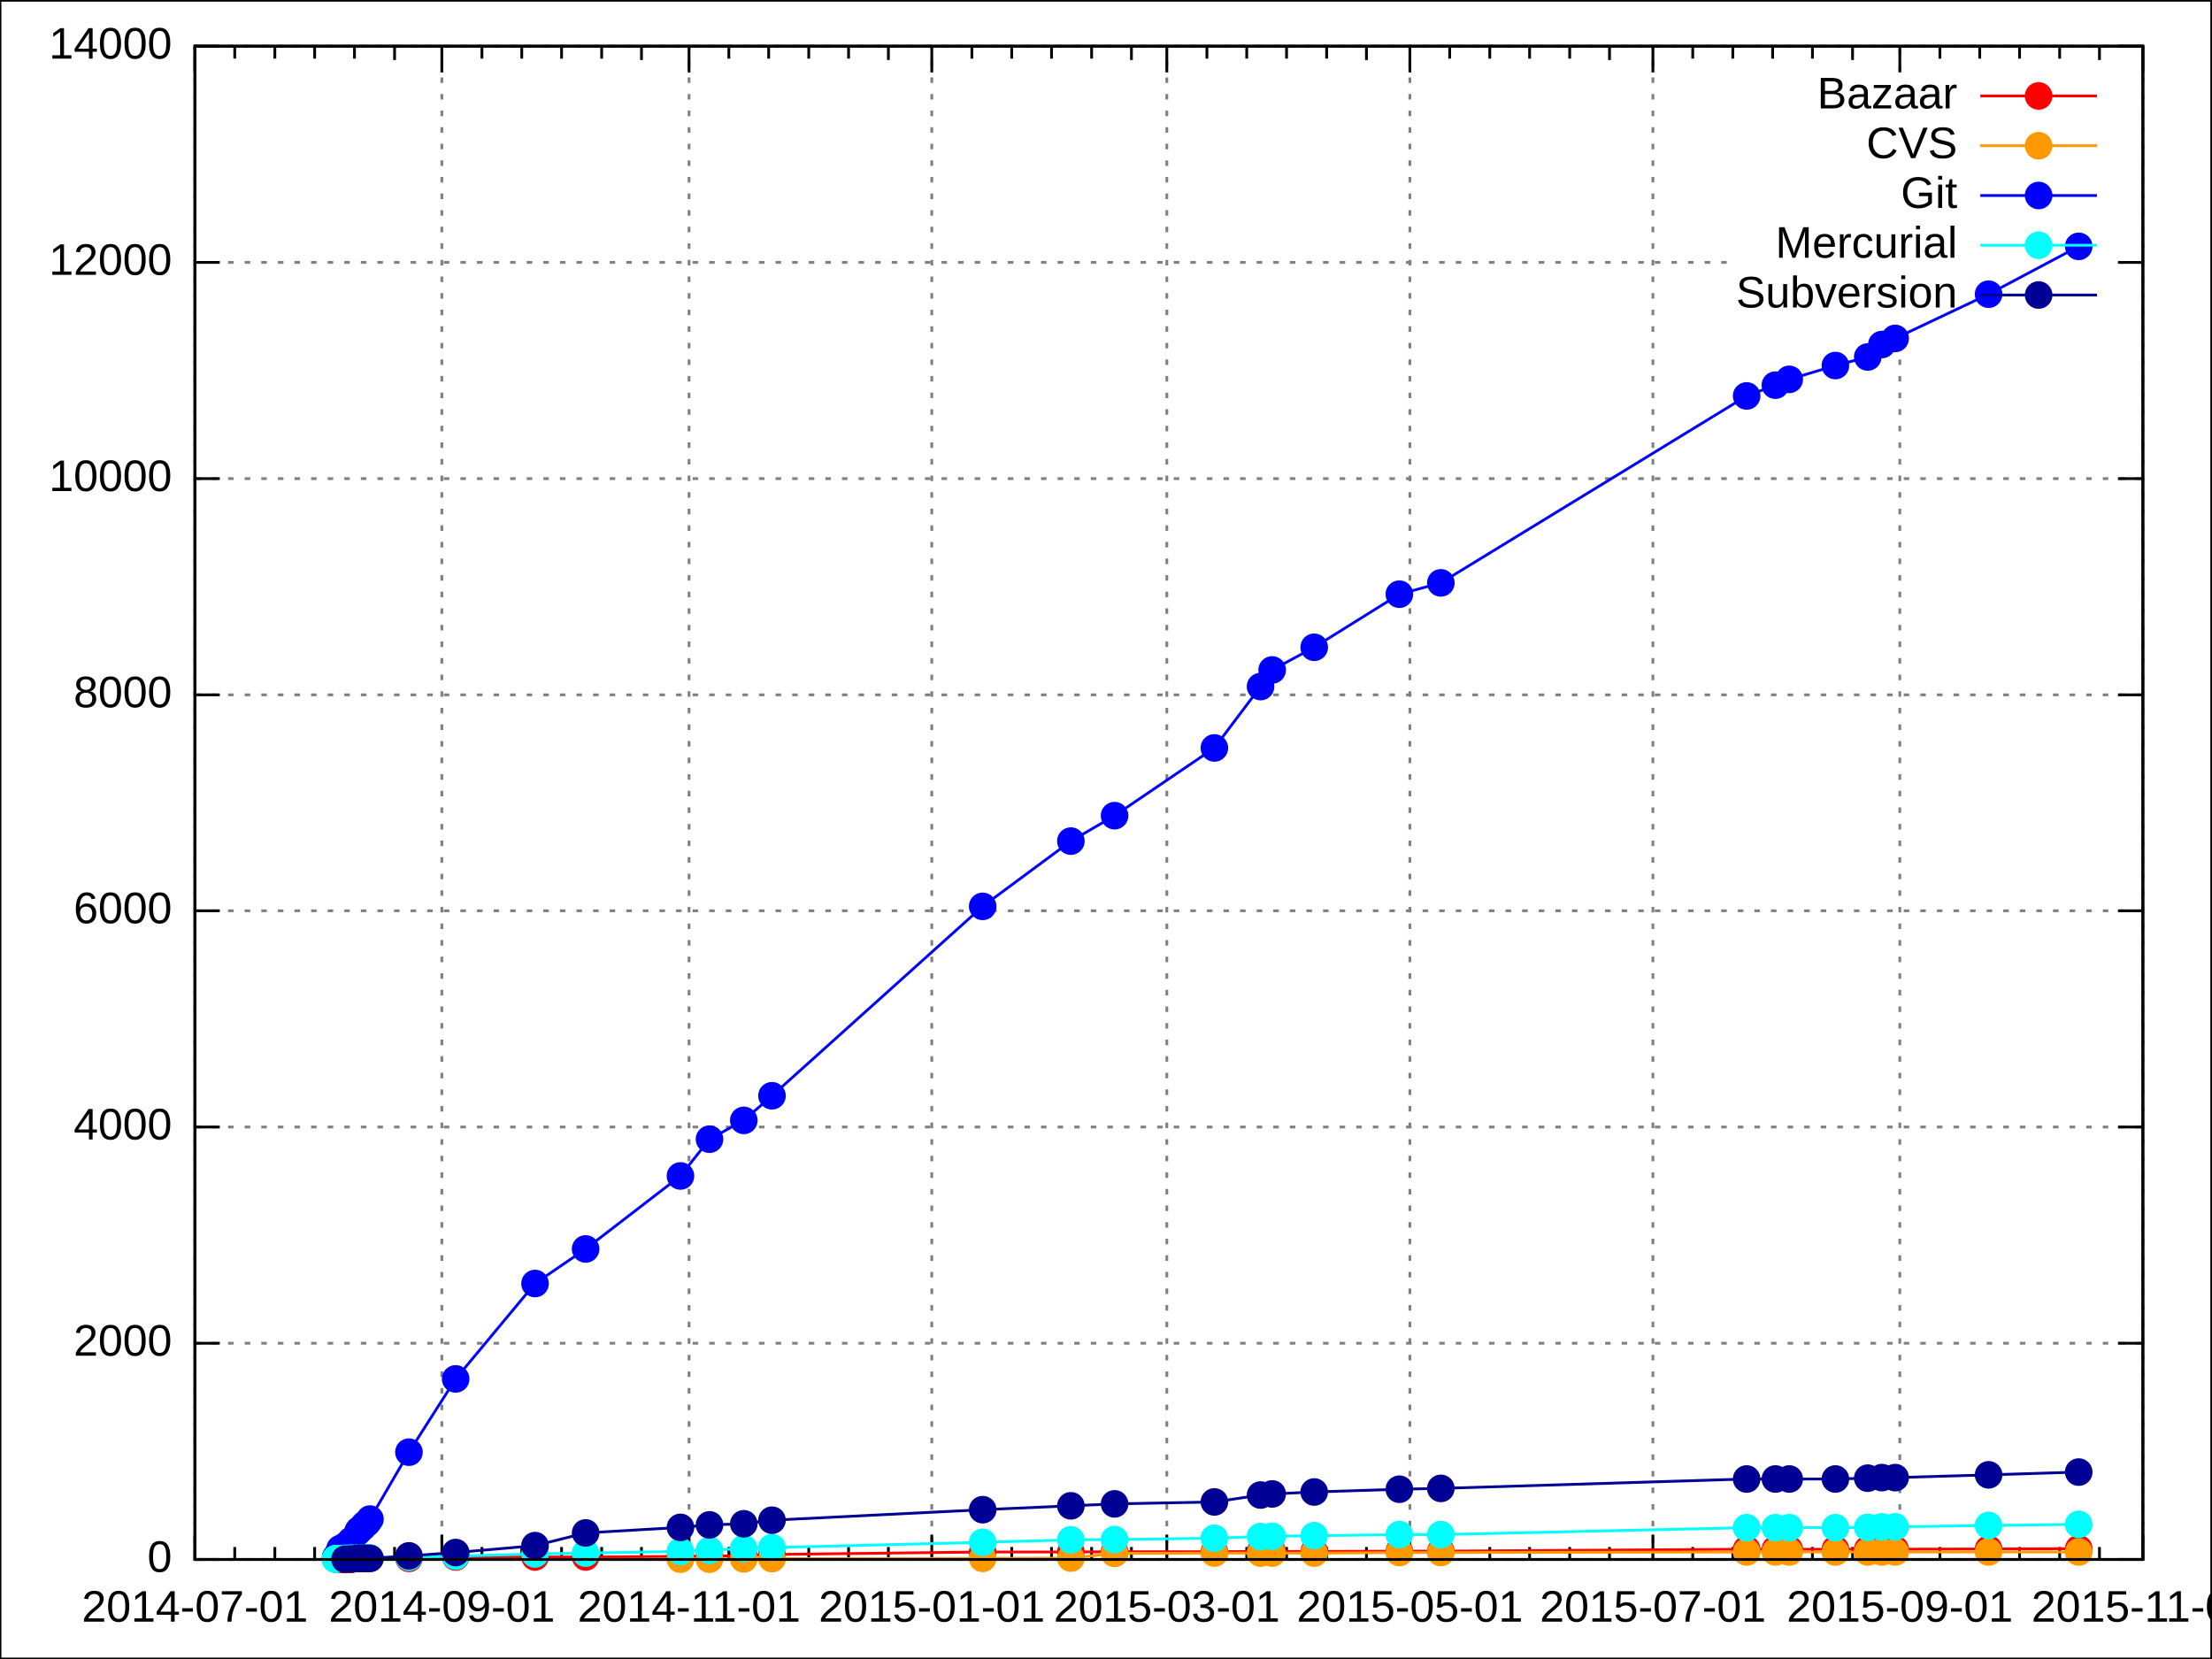
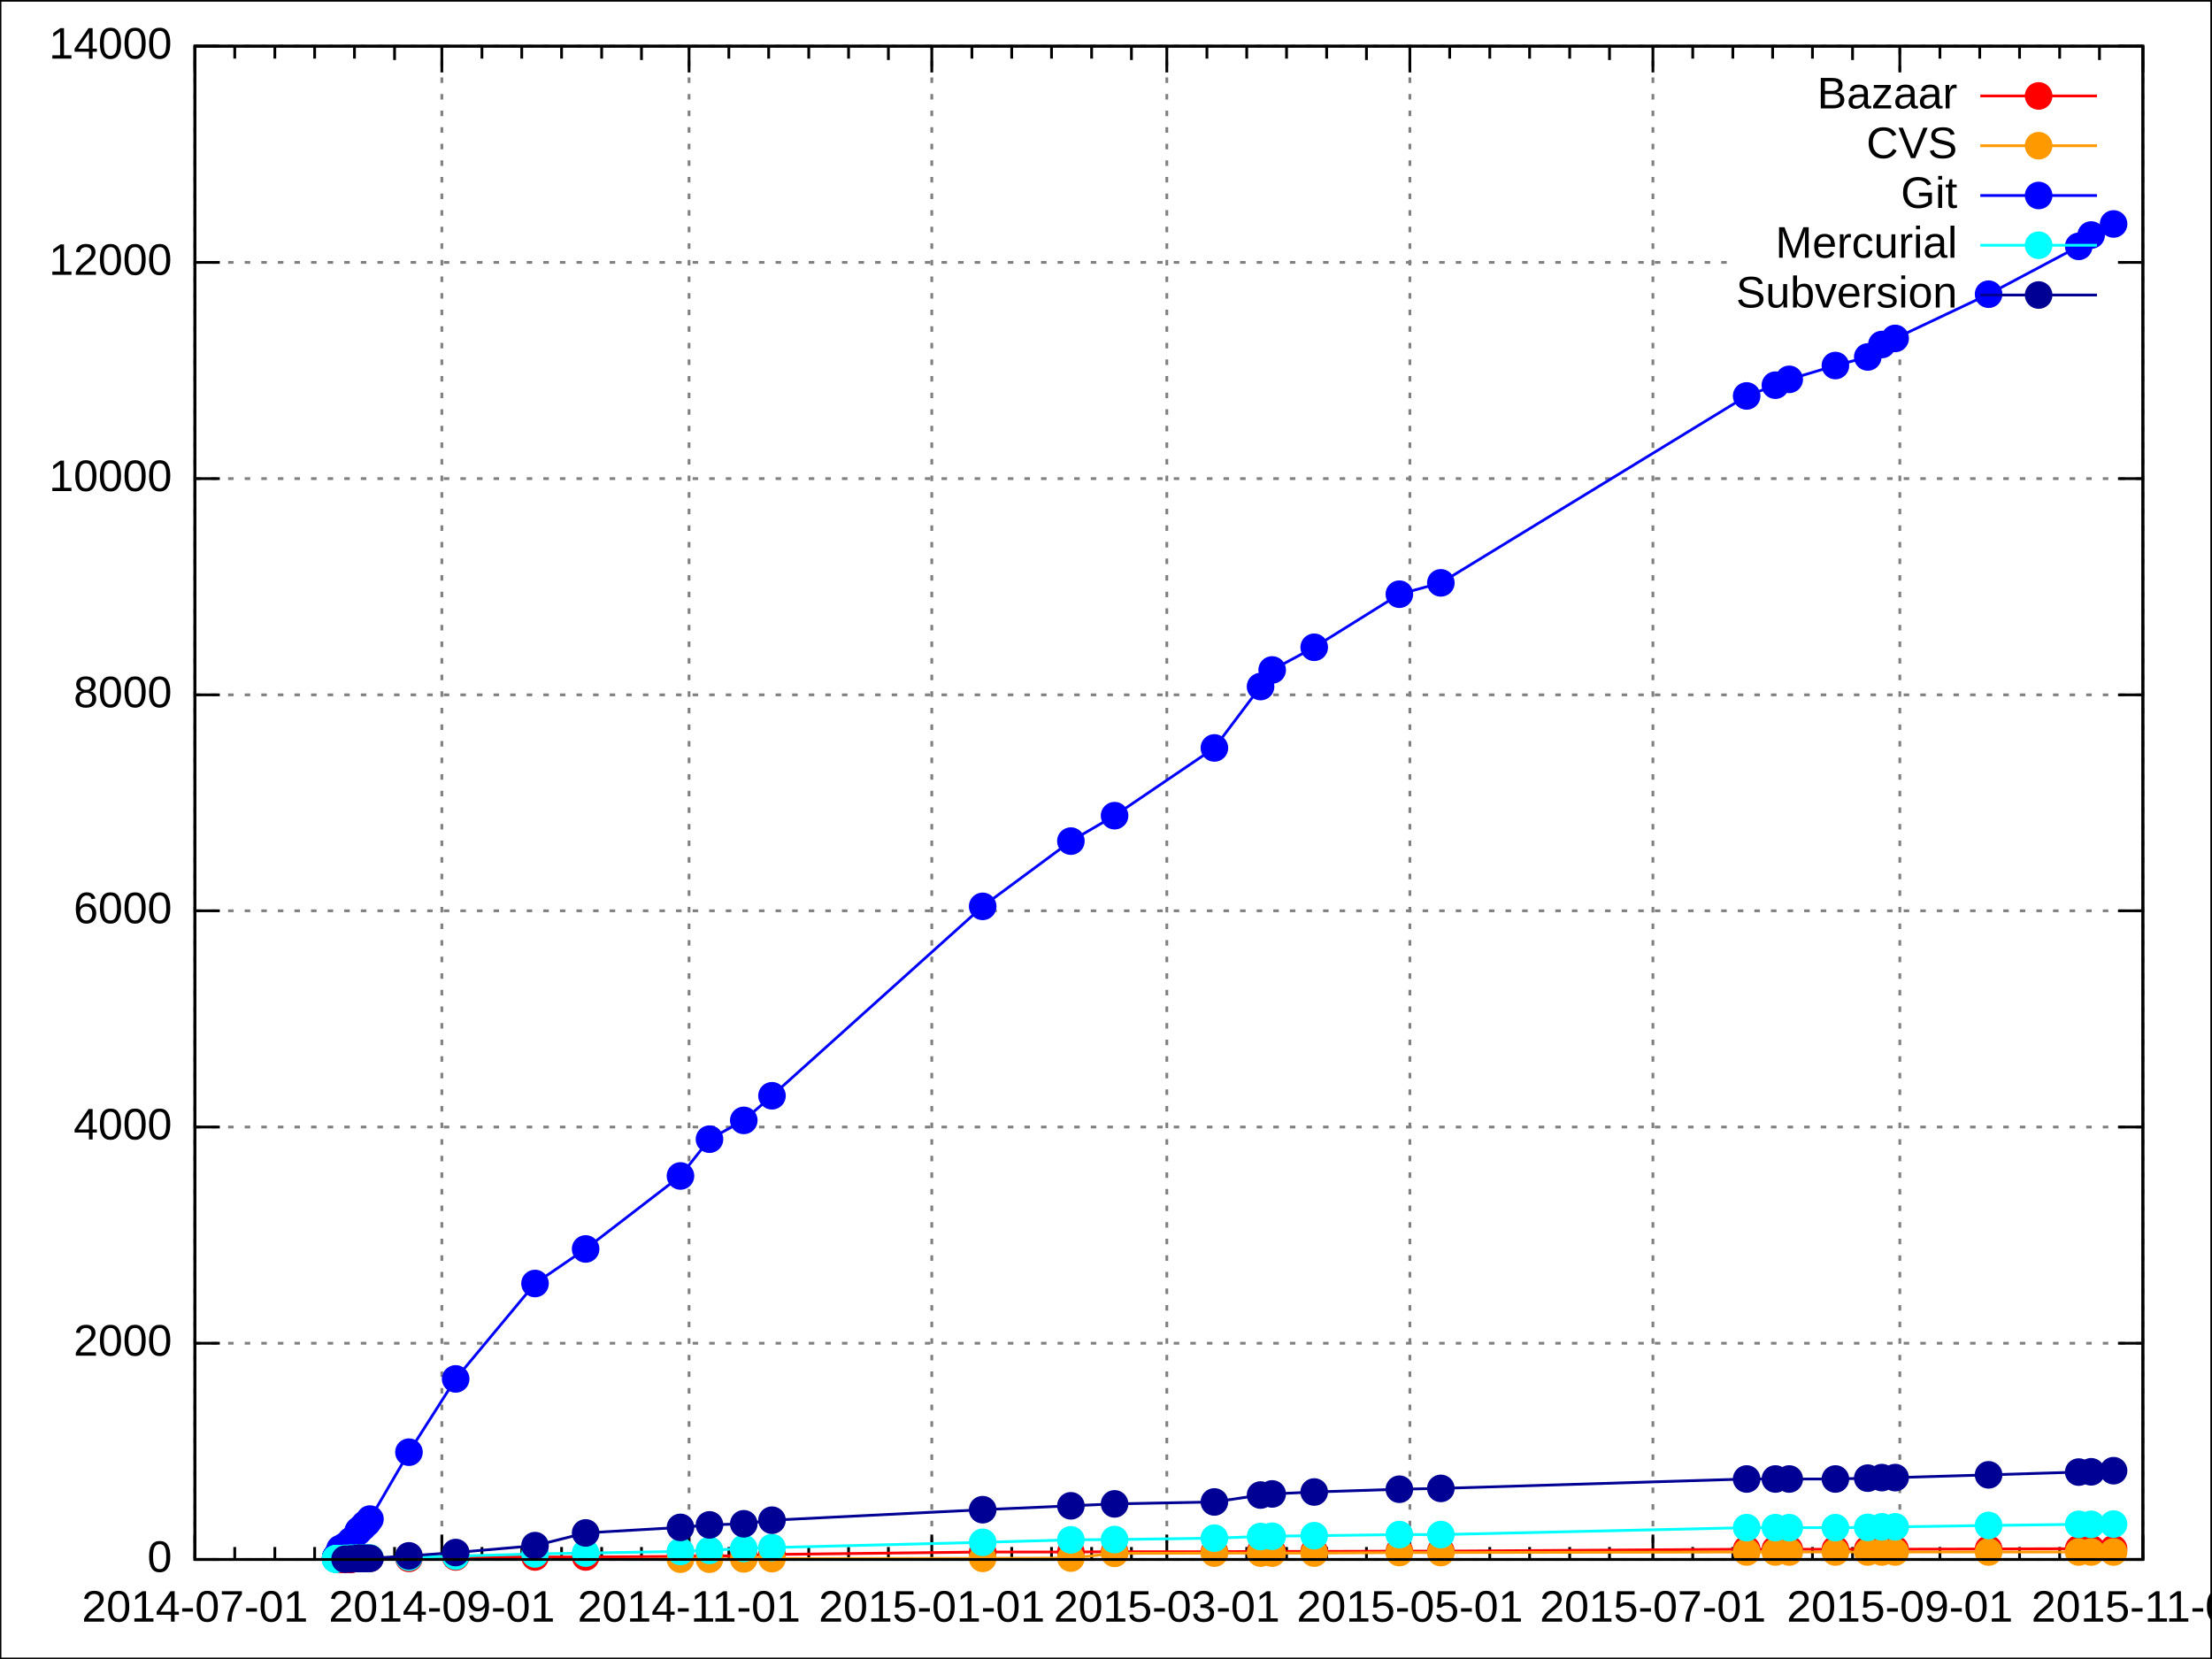
<svg xmlns="http://www.w3.org/2000/svg" xmlns:xlink="http://www.w3.org/1999/xlink" width="800" height="600" viewBox="0 0 800 600">
  <g id="gnuplot_canvas">
    <rect x="0" y="0" width="800" height="600" fill="none" />
    <defs>
      <circle id="gpDot" r="0.5" stroke-width="0.5" />
      <path id="gpPt0" stroke-width="0.222" stroke="currentColor" d="M-1,0 h2 M0,-1 v2" />
      <path id="gpPt1" stroke-width="0.222" stroke="currentColor" d="M-1,-1 L1,1 M1,-1 L-1,1" />
      <path id="gpPt2" stroke-width="0.222" stroke="currentColor" d="M-1,0 L1,0 M0,-1 L0,1 M-1,-1 L1,1 M-1,1 L1,-1" />
      <rect id="gpPt3" stroke-width="0.222" stroke="currentColor" x="-1" y="-1" width="2" height="2" />
      <rect id="gpPt4" stroke-width="0.222" stroke="currentColor" fill="currentColor" x="-1" y="-1" width="2" height="2" />
      <circle id="gpPt5" stroke-width="0.222" stroke="currentColor" cx="0" cy="0" r="1" />
      <use xlink:href="#gpPt5" id="gpPt6" fill="currentColor" stroke="none" />
      <path id="gpPt7" stroke-width="0.222" stroke="currentColor" d="M0,-1.33 L-1.33,0.67 L1.33,0.67 z" />
      <use xlink:href="#gpPt7" id="gpPt8" fill="currentColor" stroke="none" />
      <use xlink:href="#gpPt7" id="gpPt9" stroke="currentColor" transform="rotate(180)" />
      <use xlink:href="#gpPt9" id="gpPt10" fill="currentColor" stroke="none" />
      <use xlink:href="#gpPt3" id="gpPt11" stroke="currentColor" transform="rotate(45)" />
      <use xlink:href="#gpPt11" id="gpPt12" fill="currentColor" stroke="none" />
    </defs>
    <g style="fill:none; color:white; stroke:currentColor; stroke-width:1.00; stroke-linecap:butt; stroke-linejoin:miter">
</g>
    <g style="fill:none; color:black; stroke:currentColor; stroke-width:1.00; stroke-linecap:butt; stroke-linejoin:miter">
      <g style="stroke:none; shape-rendering:crispEdges">
        <polygon fill="rgb(255, 255, 255)" points="0.0,600.0 799.9,600.0 799.9,0.1 0.0,0.1 " />
      </g>
      <path stroke="black" d="M0.0,600.0 L0.0,0.1 L799.9,0.1 L799.9,600.0 L0.0,600.0  h0.01" />
    </g>
    <g style="fill:none; color:gray; stroke:currentColor; stroke-width:1.00; stroke-linecap:butt; stroke-linejoin:miter">
      <path stroke="gray" stroke-dasharray=" 2,4" class="gridline" d="M70.5,564.0 L775.0,564.0  h0.01" />
    </g>
    <g style="fill:none; color:black; stroke:currentColor; stroke-width:1.00; stroke-linecap:butt; stroke-linejoin:miter">
      <path stroke="black" d="M70.5,564.0 L79.5,564.0 M775.0,564.0 L766.0,564.0  h0.01" />
      <g transform="translate(62.2,568.5)" style="stroke:none; fill:black; font-family:Arial; font-size:12.00pt; text-anchor:end">
        <text> 0</text>
      </g>
    </g>
    <g style="fill:none; color:gray; stroke:currentColor; stroke-width:1.00; stroke-linecap:butt; stroke-linejoin:miter">
      <path stroke="gray" stroke-dasharray=" 2,4" class="gridline" d="M70.5,485.8 L775.0,485.8  h0.01" />
    </g>
    <g style="fill:none; color:black; stroke:currentColor; stroke-width:1.00; stroke-linecap:butt; stroke-linejoin:miter">
      <path stroke="black" d="M70.5,485.8 L79.5,485.8 M775.0,485.8 L766.0,485.8  h0.01" />
      <g transform="translate(62.2,490.3)" style="stroke:none; fill:black; font-family:Arial; font-size:12.00pt; text-anchor:end">
        <text> 2000</text>
      </g>
    </g>
    <g style="fill:none; color:gray; stroke:currentColor; stroke-width:1.00; stroke-linecap:butt; stroke-linejoin:miter">
      <path stroke="gray" stroke-dasharray=" 2,4" class="gridline" d="M70.5,407.6 L775.0,407.6  h0.01" />
    </g>
    <g style="fill:none; color:black; stroke:currentColor; stroke-width:1.00; stroke-linecap:butt; stroke-linejoin:miter">
      <path stroke="black" d="M70.5,407.6 L79.5,407.6 M775.0,407.6 L766.0,407.6  h0.01" />
      <g transform="translate(62.2,412.1)" style="stroke:none; fill:black; font-family:Arial; font-size:12.00pt; text-anchor:end">
        <text> 4000</text>
      </g>
    </g>
    <g style="fill:none; color:gray; stroke:currentColor; stroke-width:1.00; stroke-linecap:butt; stroke-linejoin:miter">
      <path stroke="gray" stroke-dasharray=" 2,4" class="gridline" d="M70.5,329.4 L775.0,329.4  h0.01" />
    </g>
    <g style="fill:none; color:black; stroke:currentColor; stroke-width:1.00; stroke-linecap:butt; stroke-linejoin:miter">
      <path stroke="black" d="M70.5,329.4 L79.5,329.4 M775.0,329.4 L766.0,329.4  h0.01" />
      <g transform="translate(62.2,333.9)" style="stroke:none; fill:black; font-family:Arial; font-size:12.00pt; text-anchor:end">
        <text> 6000</text>
      </g>
    </g>
    <g style="fill:none; color:gray; stroke:currentColor; stroke-width:1.00; stroke-linecap:butt; stroke-linejoin:miter">
      <path stroke="gray" stroke-dasharray=" 2,4" class="gridline" d="M70.5,251.3 L775.0,251.3  h0.01" />
    </g>
    <g style="fill:none; color:black; stroke:currentColor; stroke-width:1.00; stroke-linecap:butt; stroke-linejoin:miter">
      <path stroke="black" d="M70.5,251.3 L79.5,251.3 M775.0,251.3 L766.0,251.3  h0.01" />
      <g transform="translate(62.2,255.8)" style="stroke:none; fill:black; font-family:Arial; font-size:12.00pt; text-anchor:end">
        <text> 8000</text>
      </g>
    </g>
    <g style="fill:none; color:gray; stroke:currentColor; stroke-width:1.00; stroke-linecap:butt; stroke-linejoin:miter">
      <path stroke="gray" stroke-dasharray=" 2,4" class="gridline" d="M70.5,173.1 L775.0,173.1  h0.01" />
    </g>
    <g style="fill:none; color:black; stroke:currentColor; stroke-width:1.00; stroke-linecap:butt; stroke-linejoin:miter">
      <path stroke="black" d="M70.5,173.1 L79.5,173.1 M775.0,173.1 L766.0,173.1  h0.01" />
      <g transform="translate(62.2,177.6)" style="stroke:none; fill:black; font-family:Arial; font-size:12.00pt; text-anchor:end">
        <text> 10000</text>
      </g>
    </g>
    <g style="fill:none; color:gray; stroke:currentColor; stroke-width:1.00; stroke-linecap:butt; stroke-linejoin:miter">
      <path stroke="gray" stroke-dasharray=" 2,4" class="gridline" d="M70.5,94.9 L624.9,94.9 M766.7,94.9 L775.0,94.9  h0.01" />
    </g>
    <g style="fill:none; color:black; stroke:currentColor; stroke-width:1.00; stroke-linecap:butt; stroke-linejoin:miter">
      <path stroke="black" d="M70.5,94.9 L79.5,94.9 M775.0,94.9 L766.0,94.9  h0.01" />
      <g transform="translate(62.2,99.4)" style="stroke:none; fill:black; font-family:Arial; font-size:12.00pt; text-anchor:end">
        <text> 12000</text>
      </g>
    </g>
    <g style="fill:none; color:gray; stroke:currentColor; stroke-width:1.00; stroke-linecap:butt; stroke-linejoin:miter">
      <path stroke="gray" stroke-dasharray=" 2,4" class="gridline" d="M70.5,16.7 L775.0,16.7  h0.01" />
    </g>
    <g style="fill:none; color:black; stroke:currentColor; stroke-width:1.00; stroke-linecap:butt; stroke-linejoin:miter">
      <path stroke="black" d="M70.5,16.7 L79.5,16.7 M775.0,16.7 L766.0,16.7  h0.01" />
      <g transform="translate(62.2,21.2)" style="stroke:none; fill:black; font-family:Arial; font-size:12.00pt; text-anchor:end">
        <text> 14000</text>
      </g>
    </g>
    <g style="fill:none; color:gray; stroke:currentColor; stroke-width:1.00; stroke-linecap:butt; stroke-linejoin:miter">
      <path stroke="gray" stroke-dasharray=" 2,4" class="gridline" d="M70.5,564.0 L70.5,16.7  h0.01" />
    </g>
    <g style="fill:none; color:black; stroke:currentColor; stroke-width:1.00; stroke-linecap:butt; stroke-linejoin:miter">
      <path stroke="black" d="M70.5,564.0 L70.5,555.0 M70.5,16.7 L70.5,25.7  h0.01" />
      <g transform="translate(70.5,586.5)" style="stroke:none; fill:black; font-family:Arial; font-size:12.00pt; text-anchor:middle">
        <text>2014-07-01</text>
      </g>
      <path stroke="black" d="M84.9,564.0 L84.9,559.5 M84.9,16.7 L84.9,21.2 M99.4,564.0 L99.4,559.5 M99.4,16.7 L99.4,21.2    M113.8,564.0 L113.8,559.5 M113.8,16.7 L113.8,21.2 M128.2,564.0 L128.2,559.5 M128.2,16.7 L128.2,21.2    M142.7,564.0 L142.7,559.5 M142.7,16.7 L142.7,21.2  h0.01" />
    </g>
    <g style="fill:none; color:gray; stroke:currentColor; stroke-width:1.00; stroke-linecap:butt; stroke-linejoin:miter">
      <path stroke="gray" stroke-dasharray=" 2,4" class="gridline" d="M159.8,564.0 L159.8,16.7  h0.01" />
    </g>
    <g style="fill:none; color:black; stroke:currentColor; stroke-width:1.00; stroke-linecap:butt; stroke-linejoin:miter">
      <path stroke="black" d="M159.8,564.0 L159.8,555.0 M159.8,16.7 L159.8,25.7  h0.01" />
      <g transform="translate(159.8,586.5)" style="stroke:none; fill:black; font-family:Arial; font-size:12.00pt; text-anchor:middle">
        <text>2014-09-01</text>
      </g>
      <path stroke="black" d="M174.3,564.0 L174.3,559.5 M174.3,16.7 L174.3,21.2 M188.7,564.0 L188.7,559.5 M188.7,16.7 L188.7,21.2    M203.1,564.0 L203.1,559.5 M203.1,16.7 L203.1,21.2 M217.6,564.0 L217.6,559.5 M217.6,16.7 L217.6,21.2    M232.0,564.0 L232.0,559.5 M232.0,16.7 L232.0,21.2  h0.01" />
    </g>
    <g style="fill:none; color:gray; stroke:currentColor; stroke-width:1.00; stroke-linecap:butt; stroke-linejoin:miter">
      <path stroke="gray" stroke-dasharray=" 2,4" class="gridline" d="M249.2,564.0 L249.2,16.7  h0.01" />
    </g>
    <g style="fill:none; color:black; stroke:currentColor; stroke-width:1.00; stroke-linecap:butt; stroke-linejoin:miter">
      <path stroke="black" d="M249.2,564.0 L249.2,555.0 M249.2,16.7 L249.2,25.7  h0.01" />
      <g transform="translate(249.2,586.5)" style="stroke:none; fill:black; font-family:Arial; font-size:12.00pt; text-anchor:middle">
        <text>2014-11-01</text>
      </g>
      <path stroke="black" d="M263.6,564.0 L263.6,559.5 M263.6,16.7 L263.6,21.2 M278.0,564.0 L278.0,559.5 M278.0,16.7 L278.0,21.2    M292.5,564.0 L292.5,559.5 M292.5,16.7 L292.5,21.2 M306.9,564.0 L306.9,559.5 M306.9,16.7 L306.9,21.2    M321.3,564.0 L321.3,559.5 M321.3,16.7 L321.3,21.2  h0.01" />
    </g>
    <g style="fill:none; color:gray; stroke:currentColor; stroke-width:1.00; stroke-linecap:butt; stroke-linejoin:miter">
      <path stroke="gray" stroke-dasharray=" 2,4" class="gridline" d="M337.0,564.0 L337.0,16.7  h0.01" />
    </g>
    <g style="fill:none; color:black; stroke:currentColor; stroke-width:1.00; stroke-linecap:butt; stroke-linejoin:miter">
      <path stroke="black" d="M337.0,564.0 L337.0,555.0 M337.0,16.7 L337.0,25.7  h0.01" />
      <g transform="translate(337.0,586.5)" style="stroke:none; fill:black; font-family:Arial; font-size:12.00pt; text-anchor:middle">
        <text>2015-01-01</text>
      </g>
      <path stroke="black" d="M351.5,564.0 L351.5,559.5 M351.5,16.7 L351.5,21.2 M365.9,564.0 L365.9,559.5 M365.9,16.7 L365.9,21.2    M380.3,564.0 L380.3,559.5 M380.3,16.7 L380.3,21.2 M394.8,564.0 L394.8,559.5 M394.8,16.7 L394.8,21.2    M409.2,564.0 L409.2,559.5 M409.2,16.7 L409.2,21.2  h0.01" />
    </g>
    <g style="fill:none; color:gray; stroke:currentColor; stroke-width:1.00; stroke-linecap:butt; stroke-linejoin:miter">
      <path stroke="gray" stroke-dasharray=" 2,4" class="gridline" d="M422.0,564.0 L422.0,16.7  h0.01" />
    </g>
    <g style="fill:none; color:black; stroke:currentColor; stroke-width:1.00; stroke-linecap:butt; stroke-linejoin:miter">
      <path stroke="black" d="M422.0,564.0 L422.0,555.0 M422.0,16.7 L422.0,25.7  h0.01" />
      <g transform="translate(422.0,586.5)" style="stroke:none; fill:black; font-family:Arial; font-size:12.00pt; text-anchor:middle">
        <text>2015-03-01</text>
      </g>
      <path stroke="black" d="M436.5,564.0 L436.5,559.5 M436.5,16.7 L436.5,21.2 M450.9,564.0 L450.9,559.5 M450.9,16.7 L450.9,21.2    M465.3,564.0 L465.3,559.5 M465.3,16.7 L465.3,21.2 M479.8,564.0 L479.8,559.5 M479.8,16.7 L479.8,21.2    M494.2,564.0 L494.2,559.5 M494.2,16.7 L494.2,21.2  h0.01" />
    </g>
    <g style="fill:none; color:gray; stroke:currentColor; stroke-width:1.00; stroke-linecap:butt; stroke-linejoin:miter">
      <path stroke="gray" stroke-dasharray=" 2,4" class="gridline" d="M509.9,564.0 L509.9,16.7  h0.01" />
    </g>
    <g style="fill:none; color:black; stroke:currentColor; stroke-width:1.00; stroke-linecap:butt; stroke-linejoin:miter">
      <path stroke="black" d="M509.9,564.0 L509.9,555.0 M509.9,16.7 L509.9,25.7  h0.01" />
      <g transform="translate(509.9,586.5)" style="stroke:none; fill:black; font-family:Arial; font-size:12.00pt; text-anchor:middle">
        <text>2015-05-01</text>
      </g>
      <path stroke="black" d="M524.3,564.0 L524.3,559.5 M524.3,16.7 L524.3,21.2 M538.8,564.0 L538.8,559.5 M538.8,16.7 L538.8,21.2    M553.2,564.0 L553.2,559.5 M553.2,16.7 L553.2,21.2 M567.7,564.0 L567.7,559.5 M567.7,16.7 L567.7,21.2    M582.1,564.0 L582.1,559.5 M582.1,16.7 L582.1,21.2  h0.01" />
    </g>
    <g style="fill:none; color:gray; stroke:currentColor; stroke-width:1.00; stroke-linecap:butt; stroke-linejoin:miter">
      <path stroke="gray" stroke-dasharray=" 2,4" class="gridline" d="M597.8,564.0 L597.8,16.7  h0.01" />
    </g>
    <g style="fill:none; color:black; stroke:currentColor; stroke-width:1.00; stroke-linecap:butt; stroke-linejoin:miter">
      <path stroke="black" d="M597.8,564.0 L597.8,555.0 M597.8,16.7 L597.8,25.7  h0.01" />
      <g transform="translate(597.8,586.5)" style="stroke:none; fill:black; font-family:Arial; font-size:12.00pt; text-anchor:middle">
        <text>2015-07-01</text>
      </g>
      <path stroke="black" d="M612.2,564.0 L612.2,559.5 M612.2,16.7 L612.2,21.2 M626.7,564.0 L626.7,559.5 M626.7,16.7 L626.7,21.2    M641.1,564.0 L641.1,559.5 M641.1,16.7 L641.1,21.2 M655.5,564.0 L655.5,559.5 M655.5,16.7 L655.5,21.2    M670.0,564.0 L670.0,559.5 M670.0,16.7 L670.0,21.2  h0.01" />
    </g>
    <g style="fill:none; color:gray; stroke:currentColor; stroke-width:1.00; stroke-linecap:butt; stroke-linejoin:miter">
      <path stroke="gray" stroke-dasharray=" 2,4" class="gridline" d="M687.1,564.0 L687.1,115.7 M687.1,25.7 L687.1,16.7  h0.01" />
    </g>
    <g style="fill:none; color:black; stroke:currentColor; stroke-width:1.00; stroke-linecap:butt; stroke-linejoin:miter">
      <path stroke="black" d="M687.1,564.0 L687.1,555.0 M687.1,16.7 L687.1,25.7  h0.01" />
      <g transform="translate(687.1,586.5)" style="stroke:none; fill:black; font-family:Arial; font-size:12.00pt; text-anchor:middle">
        <text>2015-09-01</text>
      </g>
      <path stroke="black" d="M701.6,564.0 L701.6,559.5 M701.6,16.7 L701.6,21.2 M716.0,564.0 L716.0,559.5 M716.0,16.7 L716.0,21.2    M730.4,564.0 L730.4,559.5 M730.4,16.7 L730.4,21.2 M744.9,564.0 L744.9,559.5 M744.9,16.7 L744.9,21.2    M759.3,564.0 L759.3,559.5 M759.3,16.7 L759.3,21.2  h0.01" />
    </g>
    <g style="fill:none; color:gray; stroke:currentColor; stroke-width:1.00; stroke-linecap:butt; stroke-linejoin:miter">
      <path stroke="gray" stroke-dasharray=" 2,4" class="gridline" d="M775.0,564.0 L775.0,16.7  h0.01" />
    </g>
    <g style="fill:none; color:black; stroke:currentColor; stroke-width:1.00; stroke-linecap:butt; stroke-linejoin:miter">
      <path stroke="black" d="M775.0,564.0 L775.0,555.0 M775.0,16.7 L775.0,25.7  h0.01" />
      <g transform="translate(775.0,586.5)" style="stroke:none; fill:black; font-family:Arial; font-size:12.00pt; text-anchor:middle">
        <text>2015-11-01</text>
      </g>
      <path stroke="black" d="M70.5,16.7 L70.5,564.0 L775.0,564.0 L775.0,16.7 L70.5,16.7 Z  h0.01" />
    </g>
    <g id="gnuplot_plot_1">
      <g style="fill:none; color:red; stroke:currentColor; stroke-width:1.00; stroke-linecap:butt; stroke-linejoin:miter">
        <g transform="translate(707.9,39.2)" style="stroke:none; fill:black; font-family:Arial; font-size:12.00pt; text-anchor:end">
          <text>Bazaar</text>
        </g>
-         <path d="M716.2,34.7 L758.4,34.7 M121.6,564.0 L122.2,564.0 L123.0,564.0 L124.8,564.0 L126.9,564.0 L129.4,563.6    L129.7,563.6 L129.8,563.6 L130.3,563.6 L131.0,563.6 L131.3,563.6 L131.9,563.6 L132.8,563.6 L133.8,563.6    L147.9,563.6 L164.8,563.1 L193.5,563.1 L211.8,563.1 L246.1,562.9 L256.6,562.8 L269.0,562.6 L279.2,562.2    L355.4,561.3 L387.3,561.3 L403.1,561.2 L439.2,561.2 L455.9,561.1 L460.1,561.1 L475.3,561.1 L506.1,561.0    L521.1,561.0 L631.7,560.3 L642.1,560.3 L647.1,560.3 L663.8,560.3 L675.5,560.3 L680.6,560.3 L685.4,560.3    L719.2,560.2 L751.8,560.1  h0.01" />
+         <path d="M716.2,34.7 L758.4,34.7 M121.6,564.0 L122.2,564.0 L123.0,564.0 L124.8,564.0 L126.9,564.0 L129.4,563.6    L129.7,563.6 L129.8,563.6 L130.3,563.6 L131.0,563.6 L131.3,563.6 L131.9,563.6 L132.8,563.6 L133.8,563.6    L147.9,563.6 L164.8,563.1 L193.5,563.1 L211.8,563.1 L246.1,562.9 L256.6,562.8 L269.0,562.6 L279.2,562.2    L355.4,561.3 L387.3,561.3 L403.1,561.2 L439.2,561.2 L455.9,561.1 L460.1,561.1 L475.3,561.1 L506.1,561.0    L521.1,561.0 L631.7,560.3 L642.1,560.3 L647.1,560.3 L663.8,560.3 L675.5,560.3 L680.6,560.3 L685.4,560.3    L719.2,560.2 L751.8,560.1 L756.3,560.1 L764.4,560.1  h0.01" />
        <use xlink:href="#gpPt6" transform="translate(122.2,564.0) scale(4.50)" />
        <use xlink:href="#gpPt6" transform="translate(123.0,564.0) scale(4.50)" />
        <use xlink:href="#gpPt6" transform="translate(124.8,564.0) scale(4.50)" />
        <use xlink:href="#gpPt6" transform="translate(126.9,564.0) scale(4.50)" />
        <use xlink:href="#gpPt6" transform="translate(129.4,563.6) scale(4.50)" />
        <use xlink:href="#gpPt6" transform="translate(129.7,563.6) scale(4.50)" />
        <use xlink:href="#gpPt6" transform="translate(129.8,563.6) scale(4.50)" />
        <use xlink:href="#gpPt6" transform="translate(130.3,563.6) scale(4.50)" />
        <use xlink:href="#gpPt6" transform="translate(131.0,563.6) scale(4.50)" />
        <use xlink:href="#gpPt6" transform="translate(131.3,563.6) scale(4.50)" />
        <use xlink:href="#gpPt6" transform="translate(131.9,563.6) scale(4.50)" />
        <use xlink:href="#gpPt6" transform="translate(132.8,563.6) scale(4.50)" />
        <use xlink:href="#gpPt6" transform="translate(133.8,563.6) scale(4.50)" />
        <use xlink:href="#gpPt6" transform="translate(147.9,563.6) scale(4.50)" />
        <use xlink:href="#gpPt6" transform="translate(164.8,563.1) scale(4.50)" />
        <use xlink:href="#gpPt6" transform="translate(193.5,563.1) scale(4.50)" />
        <use xlink:href="#gpPt6" transform="translate(211.8,563.1) scale(4.50)" />
        <use xlink:href="#gpPt6" transform="translate(246.1,562.9) scale(4.50)" />
        <use xlink:href="#gpPt6" transform="translate(256.6,562.8) scale(4.50)" />
        <use xlink:href="#gpPt6" transform="translate(269.0,562.6) scale(4.50)" />
        <use xlink:href="#gpPt6" transform="translate(279.2,562.2) scale(4.50)" />
        <use xlink:href="#gpPt6" transform="translate(355.4,561.3) scale(4.50)" />
        <use xlink:href="#gpPt6" transform="translate(387.3,561.3) scale(4.50)" />
        <use xlink:href="#gpPt6" transform="translate(403.1,561.2) scale(4.50)" />
        <use xlink:href="#gpPt6" transform="translate(439.2,561.2) scale(4.50)" />
        <use xlink:href="#gpPt6" transform="translate(455.9,561.1) scale(4.50)" />
        <use xlink:href="#gpPt6" transform="translate(460.1,561.1) scale(4.50)" />
        <use xlink:href="#gpPt6" transform="translate(475.3,561.1) scale(4.50)" />
        <use xlink:href="#gpPt6" transform="translate(506.1,561.0) scale(4.50)" />
        <use xlink:href="#gpPt6" transform="translate(521.1,561.0) scale(4.50)" />
        <use xlink:href="#gpPt6" transform="translate(631.7,560.3) scale(4.50)" />
        <use xlink:href="#gpPt6" transform="translate(642.1,560.3) scale(4.50)" />
        <use xlink:href="#gpPt6" transform="translate(647.1,560.3) scale(4.50)" />
        <use xlink:href="#gpPt6" transform="translate(663.8,560.3) scale(4.50)" />
        <use xlink:href="#gpPt6" transform="translate(675.5,560.3) scale(4.50)" />
        <use xlink:href="#gpPt6" transform="translate(680.6,560.3) scale(4.50)" />
        <use xlink:href="#gpPt6" transform="translate(685.4,560.3) scale(4.50)" />
        <use xlink:href="#gpPt6" transform="translate(719.2,560.2) scale(4.50)" />
        <use xlink:href="#gpPt6" transform="translate(751.8,560.1) scale(4.50)" />
+         <use xlink:href="#gpPt6" transform="translate(756.3,560.1) scale(4.50)" />
+         <use xlink:href="#gpPt6" transform="translate(764.4,560.1) scale(4.50)" />
        <use xlink:href="#gpPt6" transform="translate(737.3,34.7) scale(4.50)" />
      </g>
    </g>
    <g id="gnuplot_plot_2">
      <g style="fill:none; color:#FF9900; stroke:currentColor; stroke-width:1.00; stroke-linecap:butt; stroke-linejoin:miter">
        <g transform="translate(707.9,57.2)" style="stroke:none; fill:black; font-family:Arial; font-size:12.00pt; text-anchor:end">
          <text>CVS</text>
        </g>
-         <path d="M716.2,52.7 L758.4,52.7 M213.5,564.0 L246.1,563.9 L256.6,563.9 L269.0,563.8 L279.2,563.7 L355.4,563.6    L387.3,563.5 L403.1,561.8 L439.2,561.7 L455.9,561.7 L460.1,561.7 L475.3,561.7 L506.1,561.5 L521.1,561.5    L631.7,561.3 L642.1,561.3 L647.1,561.3 L663.8,561.3 L675.5,561.3 L680.6,561.3 L685.4,561.3 L719.2,561.3    L751.8,561.3  h0.01" />
+         <path d="M716.2,52.7 L758.4,52.7 M213.5,564.0 L246.1,563.9 L256.6,563.9 L269.0,563.8 L279.2,563.7 L355.4,563.6    L387.3,563.5 L403.1,561.8 L439.2,561.7 L455.9,561.7 L460.1,561.7 L475.3,561.7 L506.1,561.5 L521.1,561.5    L631.7,561.3 L642.1,561.3 L647.1,561.3 L663.8,561.3 L675.5,561.3 L680.6,561.3 L685.4,561.3 L719.2,561.3    L751.8,561.3 L756.3,561.3 L764.4,561.3  h0.01" />
        <use xlink:href="#gpPt6" transform="translate(246.1,563.9) scale(4.50)" />
        <use xlink:href="#gpPt6" transform="translate(256.6,563.9) scale(4.50)" />
        <use xlink:href="#gpPt6" transform="translate(269.0,563.8) scale(4.50)" />
        <use xlink:href="#gpPt6" transform="translate(279.2,563.7) scale(4.50)" />
        <use xlink:href="#gpPt6" transform="translate(355.4,563.6) scale(4.50)" />
        <use xlink:href="#gpPt6" transform="translate(387.3,563.5) scale(4.50)" />
        <use xlink:href="#gpPt6" transform="translate(403.1,561.8) scale(4.50)" />
        <use xlink:href="#gpPt6" transform="translate(439.2,561.7) scale(4.50)" />
        <use xlink:href="#gpPt6" transform="translate(455.9,561.7) scale(4.50)" />
        <use xlink:href="#gpPt6" transform="translate(460.1,561.7) scale(4.50)" />
        <use xlink:href="#gpPt6" transform="translate(475.3,561.7) scale(4.50)" />
        <use xlink:href="#gpPt6" transform="translate(506.1,561.5) scale(4.50)" />
        <use xlink:href="#gpPt6" transform="translate(521.1,561.5) scale(4.50)" />
        <use xlink:href="#gpPt6" transform="translate(631.7,561.3) scale(4.50)" />
        <use xlink:href="#gpPt6" transform="translate(642.1,561.3) scale(4.50)" />
        <use xlink:href="#gpPt6" transform="translate(647.1,561.3) scale(4.50)" />
        <use xlink:href="#gpPt6" transform="translate(663.8,561.3) scale(4.50)" />
        <use xlink:href="#gpPt6" transform="translate(675.5,561.3) scale(4.50)" />
        <use xlink:href="#gpPt6" transform="translate(680.6,561.3) scale(4.50)" />
        <use xlink:href="#gpPt6" transform="translate(685.4,561.3) scale(4.50)" />
        <use xlink:href="#gpPt6" transform="translate(719.2,561.3) scale(4.50)" />
        <use xlink:href="#gpPt6" transform="translate(751.8,561.3) scale(4.50)" />
+         <use xlink:href="#gpPt6" transform="translate(756.3,561.3) scale(4.50)" />
+         <use xlink:href="#gpPt6" transform="translate(764.4,561.3) scale(4.50)" />
        <use xlink:href="#gpPt6" transform="translate(737.3,52.7) scale(4.50)" />
      </g>
    </g>
    <g id="gnuplot_plot_3">
      <g style="fill:none; color:blue; stroke:currentColor; stroke-width:1.00; stroke-linecap:butt; stroke-linejoin:miter">
        <g transform="translate(707.9,75.2)" style="stroke:none; fill:black; font-family:Arial; font-size:12.00pt; text-anchor:end">
          <text>Git</text>
        </g>
-         <path d="M716.2,70.7 L758.4,70.7 M121.0,564.0 L121.4,563.8 L121.4,563.5 L121.4,563.3 L121.5,563.2 L122.2,562.0    L123.0,560.1 L124.8,559.1 L126.9,557.2 L129.4,554.1 L129.7,553.6 L129.8,553.4 L130.3,553.1 L131.0,552.4    L131.3,552.2 L131.9,551.3 L132.8,550.8 L133.8,549.4 L147.9,525.2 L164.8,498.7 L193.5,464.2 L211.8,451.7    L246.1,425.3 L256.6,412.0 L269.0,405.2 L279.2,396.3 L355.4,327.8 L387.3,304.2 L403.1,295.0 L439.2,270.5    L455.9,248.3 L460.1,242.3 L475.3,234.1 L506.1,214.9 L521.1,210.8 L631.7,143.2 L642.1,139.3 L647.1,137.2    L663.8,132.2 L675.5,129.1 L680.6,124.6 L685.4,122.4 L719.2,106.4 L751.8,89.1  h0.01" />
+         <path d="M716.2,70.7 L758.4,70.7 M121.0,564.0 L121.4,563.8 L121.4,563.5 L121.4,563.3 L121.5,563.2 L122.2,562.0    L123.0,560.1 L124.8,559.1 L126.9,557.2 L129.4,554.1 L129.7,553.6 L129.8,553.4 L130.3,553.1 L131.0,552.4    L131.3,552.2 L131.9,551.3 L132.8,550.8 L133.8,549.4 L147.9,525.2 L164.8,498.7 L193.5,464.2 L211.8,451.7    L246.1,425.3 L256.6,412.0 L269.0,405.2 L279.2,396.3 L355.4,327.8 L387.3,304.2 L403.1,295.0 L439.2,270.5    L455.9,248.3 L460.1,242.3 L475.3,234.1 L506.1,214.9 L521.1,210.8 L631.7,143.2 L642.1,139.3 L647.1,137.2    L663.8,132.2 L675.5,129.1 L680.6,124.6 L685.4,122.4 L719.2,106.4 L751.8,89.1 L756.3,85.0 L764.4,81.0     h0.01" />
        <use xlink:href="#gpPt6" transform="translate(121.4,563.8) scale(4.50)" />
        <use xlink:href="#gpPt6" transform="translate(121.4,563.5) scale(4.50)" />
        <use xlink:href="#gpPt6" transform="translate(121.4,563.3) scale(4.50)" />
        <use xlink:href="#gpPt6" transform="translate(121.5,563.2) scale(4.50)" />
        <use xlink:href="#gpPt6" transform="translate(121.5,563.2) scale(4.50)" />
        <use xlink:href="#gpPt6" transform="translate(122.2,562.0) scale(4.50)" />
        <use xlink:href="#gpPt6" transform="translate(123.0,560.1) scale(4.50)" />
        <use xlink:href="#gpPt6" transform="translate(124.8,559.1) scale(4.50)" />
        <use xlink:href="#gpPt6" transform="translate(126.9,557.2) scale(4.50)" />
        <use xlink:href="#gpPt6" transform="translate(129.4,554.1) scale(4.50)" />
        <use xlink:href="#gpPt6" transform="translate(129.7,553.6) scale(4.50)" />
        <use xlink:href="#gpPt6" transform="translate(129.8,553.4) scale(4.50)" />
        <use xlink:href="#gpPt6" transform="translate(130.3,553.1) scale(4.50)" />
        <use xlink:href="#gpPt6" transform="translate(131.0,552.4) scale(4.50)" />
        <use xlink:href="#gpPt6" transform="translate(131.3,552.2) scale(4.50)" />
        <use xlink:href="#gpPt6" transform="translate(131.9,551.3) scale(4.50)" />
        <use xlink:href="#gpPt6" transform="translate(132.8,550.8) scale(4.50)" />
        <use xlink:href="#gpPt6" transform="translate(133.8,549.4) scale(4.50)" />
        <use xlink:href="#gpPt6" transform="translate(147.9,525.2) scale(4.50)" />
        <use xlink:href="#gpPt6" transform="translate(164.8,498.7) scale(4.50)" />
        <use xlink:href="#gpPt6" transform="translate(193.5,464.2) scale(4.50)" />
        <use xlink:href="#gpPt6" transform="translate(211.8,451.7) scale(4.50)" />
        <use xlink:href="#gpPt6" transform="translate(246.1,425.3) scale(4.50)" />
        <use xlink:href="#gpPt6" transform="translate(256.6,412.0) scale(4.50)" />
        <use xlink:href="#gpPt6" transform="translate(269.0,405.2) scale(4.50)" />
        <use xlink:href="#gpPt6" transform="translate(279.2,396.3) scale(4.50)" />
        <use xlink:href="#gpPt6" transform="translate(355.4,327.8) scale(4.50)" />
        <use xlink:href="#gpPt6" transform="translate(387.3,304.2) scale(4.50)" />
        <use xlink:href="#gpPt6" transform="translate(403.1,295.0) scale(4.50)" />
        <use xlink:href="#gpPt6" transform="translate(439.2,270.5) scale(4.50)" />
        <use xlink:href="#gpPt6" transform="translate(455.9,248.3) scale(4.50)" />
        <use xlink:href="#gpPt6" transform="translate(460.1,242.3) scale(4.50)" />
        <use xlink:href="#gpPt6" transform="translate(475.3,234.1) scale(4.50)" />
        <use xlink:href="#gpPt6" transform="translate(506.1,214.9) scale(4.50)" />
        <use xlink:href="#gpPt6" transform="translate(521.1,210.8) scale(4.50)" />
        <use xlink:href="#gpPt6" transform="translate(631.7,143.2) scale(4.50)" />
        <use xlink:href="#gpPt6" transform="translate(642.1,139.3) scale(4.50)" />
        <use xlink:href="#gpPt6" transform="translate(647.1,137.2) scale(4.50)" />
        <use xlink:href="#gpPt6" transform="translate(663.8,132.2) scale(4.50)" />
        <use xlink:href="#gpPt6" transform="translate(675.5,129.1) scale(4.50)" />
        <use xlink:href="#gpPt6" transform="translate(680.6,124.6) scale(4.50)" />
        <use xlink:href="#gpPt6" transform="translate(685.4,122.4) scale(4.50)" />
        <use xlink:href="#gpPt6" transform="translate(719.2,106.4) scale(4.50)" />
        <use xlink:href="#gpPt6" transform="translate(751.8,89.1) scale(4.50)" />
+         <use xlink:href="#gpPt6" transform="translate(756.3,85.0) scale(4.50)" />
+         <use xlink:href="#gpPt6" transform="translate(764.4,81.0) scale(4.50)" />
        <use xlink:href="#gpPt6" transform="translate(737.3,70.7) scale(4.50)" />
      </g>
    </g>
    <g id="gnuplot_plot_4">
      <g style="fill:none; color:cyan; stroke:currentColor; stroke-width:1.00; stroke-linecap:butt; stroke-linejoin:miter">
        <g transform="translate(707.9,93.2)" style="stroke:none; fill:black; font-family:Arial; font-size:12.00pt; text-anchor:end">
          <text>Mercurial</text>
        </g>
-         <path d="M716.2,88.7 L758.4,88.7 M121.0,564.0 L121.4,563.9 L121.4,563.8 L121.5,563.8 L121.5,563.7 L122.2,563.7    L123.0,563.7 L124.8,563.6 L126.9,563.5 L129.4,563.5 L129.7,563.5 L129.8,563.5 L130.3,563.5 L131.0,563.5    L131.3,563.5 L131.9,563.5 L132.8,563.5 L133.8,563.5 L147.9,563.2 L164.8,562.8 L193.5,562.0 L211.8,561.7    L246.1,561.1 L256.6,560.7 L269.0,560.0 L279.2,559.7 L355.4,557.8 L387.3,556.9 L403.1,556.8 L439.2,556.3    L455.9,555.7 L460.1,555.6 L475.3,555.4 L506.1,555.0 L521.1,555.0 L631.7,552.5 L642.1,552.5 L647.1,552.5    L663.8,552.5 L675.5,552.4 L680.6,552.2 L685.4,552.2 L719.2,551.7 L751.8,551.3  h0.01" />
+         <path d="M716.2,88.7 L758.4,88.7 M121.0,564.0 L121.4,563.9 L121.4,563.8 L121.5,563.8 L121.5,563.7 L122.2,563.7    L123.0,563.7 L124.8,563.6 L126.9,563.5 L129.4,563.5 L129.7,563.5 L129.8,563.5 L130.3,563.5 L131.0,563.5    L131.3,563.5 L131.9,563.5 L132.8,563.5 L133.8,563.5 L147.9,563.2 L164.8,562.8 L193.5,562.0 L211.8,561.7    L246.1,561.1 L256.6,560.7 L269.0,560.0 L279.2,559.7 L355.4,557.8 L387.3,556.9 L403.1,556.8 L439.2,556.3    L455.9,555.7 L460.1,555.6 L475.3,555.4 L506.1,555.0 L521.1,555.0 L631.7,552.5 L642.1,552.5 L647.1,552.5    L663.8,552.5 L675.5,552.4 L680.6,552.2 L685.4,552.2 L719.2,551.7 L751.8,551.3 L756.3,551.3 L764.4,551.2     h0.01" />
        <use xlink:href="#gpPt6" transform="translate(121.4,563.9) scale(4.50)" />
        <use xlink:href="#gpPt6" transform="translate(121.4,563.8) scale(4.50)" />
        <use xlink:href="#gpPt6" transform="translate(121.4,563.8) scale(4.50)" />
        <use xlink:href="#gpPt6" transform="translate(121.5,563.8) scale(4.50)" />
        <use xlink:href="#gpPt6" transform="translate(121.5,563.7) scale(4.50)" />
        <use xlink:href="#gpPt6" transform="translate(122.2,563.7) scale(4.50)" />
        <use xlink:href="#gpPt6" transform="translate(123.0,563.7) scale(4.50)" />
        <use xlink:href="#gpPt6" transform="translate(124.8,563.6) scale(4.50)" />
        <use xlink:href="#gpPt6" transform="translate(126.9,563.5) scale(4.50)" />
        <use xlink:href="#gpPt6" transform="translate(129.4,563.5) scale(4.50)" />
        <use xlink:href="#gpPt6" transform="translate(129.7,563.5) scale(4.50)" />
        <use xlink:href="#gpPt6" transform="translate(129.8,563.5) scale(4.50)" />
        <use xlink:href="#gpPt6" transform="translate(130.3,563.5) scale(4.50)" />
        <use xlink:href="#gpPt6" transform="translate(131.0,563.5) scale(4.50)" />
        <use xlink:href="#gpPt6" transform="translate(131.3,563.5) scale(4.50)" />
        <use xlink:href="#gpPt6" transform="translate(131.9,563.5) scale(4.50)" />
        <use xlink:href="#gpPt6" transform="translate(132.8,563.5) scale(4.50)" />
        <use xlink:href="#gpPt6" transform="translate(133.8,563.5) scale(4.50)" />
        <use xlink:href="#gpPt6" transform="translate(147.9,563.2) scale(4.50)" />
        <use xlink:href="#gpPt6" transform="translate(164.8,562.8) scale(4.50)" />
        <use xlink:href="#gpPt6" transform="translate(193.5,562.0) scale(4.50)" />
        <use xlink:href="#gpPt6" transform="translate(211.8,561.7) scale(4.50)" />
        <use xlink:href="#gpPt6" transform="translate(246.1,561.1) scale(4.50)" />
        <use xlink:href="#gpPt6" transform="translate(256.6,560.7) scale(4.50)" />
        <use xlink:href="#gpPt6" transform="translate(269.0,560.0) scale(4.50)" />
        <use xlink:href="#gpPt6" transform="translate(279.2,559.7) scale(4.50)" />
        <use xlink:href="#gpPt6" transform="translate(355.4,557.8) scale(4.50)" />
        <use xlink:href="#gpPt6" transform="translate(387.3,556.9) scale(4.50)" />
        <use xlink:href="#gpPt6" transform="translate(403.1,556.8) scale(4.50)" />
        <use xlink:href="#gpPt6" transform="translate(439.2,556.3) scale(4.50)" />
        <use xlink:href="#gpPt6" transform="translate(455.9,555.7) scale(4.50)" />
        <use xlink:href="#gpPt6" transform="translate(460.1,555.6) scale(4.50)" />
        <use xlink:href="#gpPt6" transform="translate(475.3,555.4) scale(4.50)" />
        <use xlink:href="#gpPt6" transform="translate(506.1,555.0) scale(4.50)" />
        <use xlink:href="#gpPt6" transform="translate(521.1,555.0) scale(4.50)" />
        <use xlink:href="#gpPt6" transform="translate(631.7,552.5) scale(4.50)" />
        <use xlink:href="#gpPt6" transform="translate(642.1,552.5) scale(4.50)" />
        <use xlink:href="#gpPt6" transform="translate(647.1,552.5) scale(4.50)" />
        <use xlink:href="#gpPt6" transform="translate(663.8,552.5) scale(4.50)" />
        <use xlink:href="#gpPt6" transform="translate(675.5,552.4) scale(4.50)" />
        <use xlink:href="#gpPt6" transform="translate(680.6,552.2) scale(4.50)" />
        <use xlink:href="#gpPt6" transform="translate(685.4,552.2) scale(4.50)" />
        <use xlink:href="#gpPt6" transform="translate(719.2,551.7) scale(4.50)" />
        <use xlink:href="#gpPt6" transform="translate(751.8,551.3) scale(4.50)" />
+         <use xlink:href="#gpPt6" transform="translate(756.3,551.3) scale(4.50)" />
+         <use xlink:href="#gpPt6" transform="translate(764.4,551.2) scale(4.50)" />
        <use xlink:href="#gpPt6" transform="translate(737.3,88.7) scale(4.50)" />
      </g>
    </g>
    <g id="gnuplot_plot_5">
      <g style="fill:none; color:#000094; stroke:currentColor; stroke-width:1.00; stroke-linecap:butt; stroke-linejoin:miter">
        <g transform="translate(707.9,111.2)" style="stroke:none; fill:black; font-family:Arial; font-size:12.00pt; text-anchor:end">
          <text>Subversion</text>
        </g>
-         <path d="M716.2,106.7 L758.4,106.7 M123.0,564.0 L124.8,563.9 L126.9,563.8 L129.4,563.6 L129.7,563.6 L129.8,563.6    L130.3,563.6 L131.0,563.6 L131.3,563.6 L131.9,563.6 L132.8,563.6 L133.8,563.6 L147.9,562.7 L164.8,561.5    L193.5,559.0 L211.8,554.4 L246.1,552.4 L256.6,551.5 L269.0,551.1 L279.2,549.8 L355.4,546.0 L387.3,544.6    L403.1,543.9 L439.2,543.2 L455.9,540.7 L460.1,540.3 L475.3,539.6 L506.1,538.6 L521.1,538.3 L631.7,534.9    L642.1,534.9 L647.1,534.9 L663.8,534.9 L675.5,534.6 L680.6,534.4 L685.4,534.4 L719.2,533.4 L751.8,532.4     h0.01" />
+         <path d="M716.2,106.7 L758.4,106.7 M123.0,564.0 L124.8,563.9 L126.9,563.8 L129.4,563.6 L129.7,563.6 L129.8,563.6    L130.3,563.6 L131.0,563.6 L131.3,563.6 L131.9,563.6 L132.8,563.6 L133.8,563.6 L147.9,562.7 L164.8,561.5    L193.5,559.0 L211.8,554.4 L246.1,552.4 L256.6,551.5 L269.0,551.1 L279.2,549.8 L355.4,546.0 L387.3,544.6    L403.1,543.9 L439.2,543.2 L455.9,540.7 L460.1,540.3 L475.3,539.6 L506.1,538.6 L521.1,538.3 L631.7,534.9    L642.1,534.9 L647.1,534.9 L663.8,534.9 L675.5,534.6 L680.6,534.4 L685.4,534.4 L719.2,533.4 L751.8,532.4    L756.3,532.3 L764.4,531.9  h0.01" />
        <use xlink:href="#gpPt6" transform="translate(124.8,563.9) scale(4.50)" />
        <use xlink:href="#gpPt6" transform="translate(126.9,563.8) scale(4.50)" />
        <use xlink:href="#gpPt6" transform="translate(129.4,563.6) scale(4.50)" />
        <use xlink:href="#gpPt6" transform="translate(129.7,563.6) scale(4.50)" />
        <use xlink:href="#gpPt6" transform="translate(129.8,563.6) scale(4.50)" />
        <use xlink:href="#gpPt6" transform="translate(130.3,563.6) scale(4.50)" />
        <use xlink:href="#gpPt6" transform="translate(131.0,563.6) scale(4.50)" />
        <use xlink:href="#gpPt6" transform="translate(131.3,563.6) scale(4.50)" />
        <use xlink:href="#gpPt6" transform="translate(131.9,563.6) scale(4.50)" />
        <use xlink:href="#gpPt6" transform="translate(132.8,563.6) scale(4.50)" />
        <use xlink:href="#gpPt6" transform="translate(133.8,563.6) scale(4.50)" />
        <use xlink:href="#gpPt6" transform="translate(147.9,562.7) scale(4.50)" />
        <use xlink:href="#gpPt6" transform="translate(164.8,561.5) scale(4.50)" />
        <use xlink:href="#gpPt6" transform="translate(193.5,559.0) scale(4.50)" />
        <use xlink:href="#gpPt6" transform="translate(211.8,554.4) scale(4.50)" />
        <use xlink:href="#gpPt6" transform="translate(246.1,552.4) scale(4.50)" />
        <use xlink:href="#gpPt6" transform="translate(256.6,551.5) scale(4.50)" />
        <use xlink:href="#gpPt6" transform="translate(269.0,551.1) scale(4.50)" />
        <use xlink:href="#gpPt6" transform="translate(279.2,549.8) scale(4.50)" />
        <use xlink:href="#gpPt6" transform="translate(355.4,546.0) scale(4.50)" />
        <use xlink:href="#gpPt6" transform="translate(387.3,544.6) scale(4.50)" />
        <use xlink:href="#gpPt6" transform="translate(403.1,543.9) scale(4.50)" />
        <use xlink:href="#gpPt6" transform="translate(439.2,543.2) scale(4.50)" />
        <use xlink:href="#gpPt6" transform="translate(455.9,540.7) scale(4.50)" />
        <use xlink:href="#gpPt6" transform="translate(460.1,540.3) scale(4.50)" />
        <use xlink:href="#gpPt6" transform="translate(475.3,539.6) scale(4.50)" />
        <use xlink:href="#gpPt6" transform="translate(506.1,538.6) scale(4.50)" />
        <use xlink:href="#gpPt6" transform="translate(521.1,538.3) scale(4.50)" />
        <use xlink:href="#gpPt6" transform="translate(631.7,534.9) scale(4.50)" />
        <use xlink:href="#gpPt6" transform="translate(642.1,534.9) scale(4.50)" />
        <use xlink:href="#gpPt6" transform="translate(647.1,534.9) scale(4.50)" />
        <use xlink:href="#gpPt6" transform="translate(663.8,534.9) scale(4.50)" />
        <use xlink:href="#gpPt6" transform="translate(675.5,534.6) scale(4.50)" />
        <use xlink:href="#gpPt6" transform="translate(680.6,534.4) scale(4.50)" />
        <use xlink:href="#gpPt6" transform="translate(685.4,534.4) scale(4.50)" />
        <use xlink:href="#gpPt6" transform="translate(719.2,533.4) scale(4.50)" />
        <use xlink:href="#gpPt6" transform="translate(751.8,532.4) scale(4.50)" />
+         <use xlink:href="#gpPt6" transform="translate(756.3,532.3) scale(4.50)" />
+         <use xlink:href="#gpPt6" transform="translate(764.4,531.9) scale(4.50)" />
        <use xlink:href="#gpPt6" transform="translate(737.3,106.7) scale(4.50)" />
      </g>
    </g>
    <g style="fill:none; color:black; stroke:currentColor; stroke-width:1.00; stroke-linecap:butt; stroke-linejoin:miter">
      <path stroke="black" d="M70.5,16.7 L70.5,564.0 L775.0,564.0 L775.0,16.7 L70.5,16.7 Z  h0.01" />
    </g>
  </g>
</svg>
